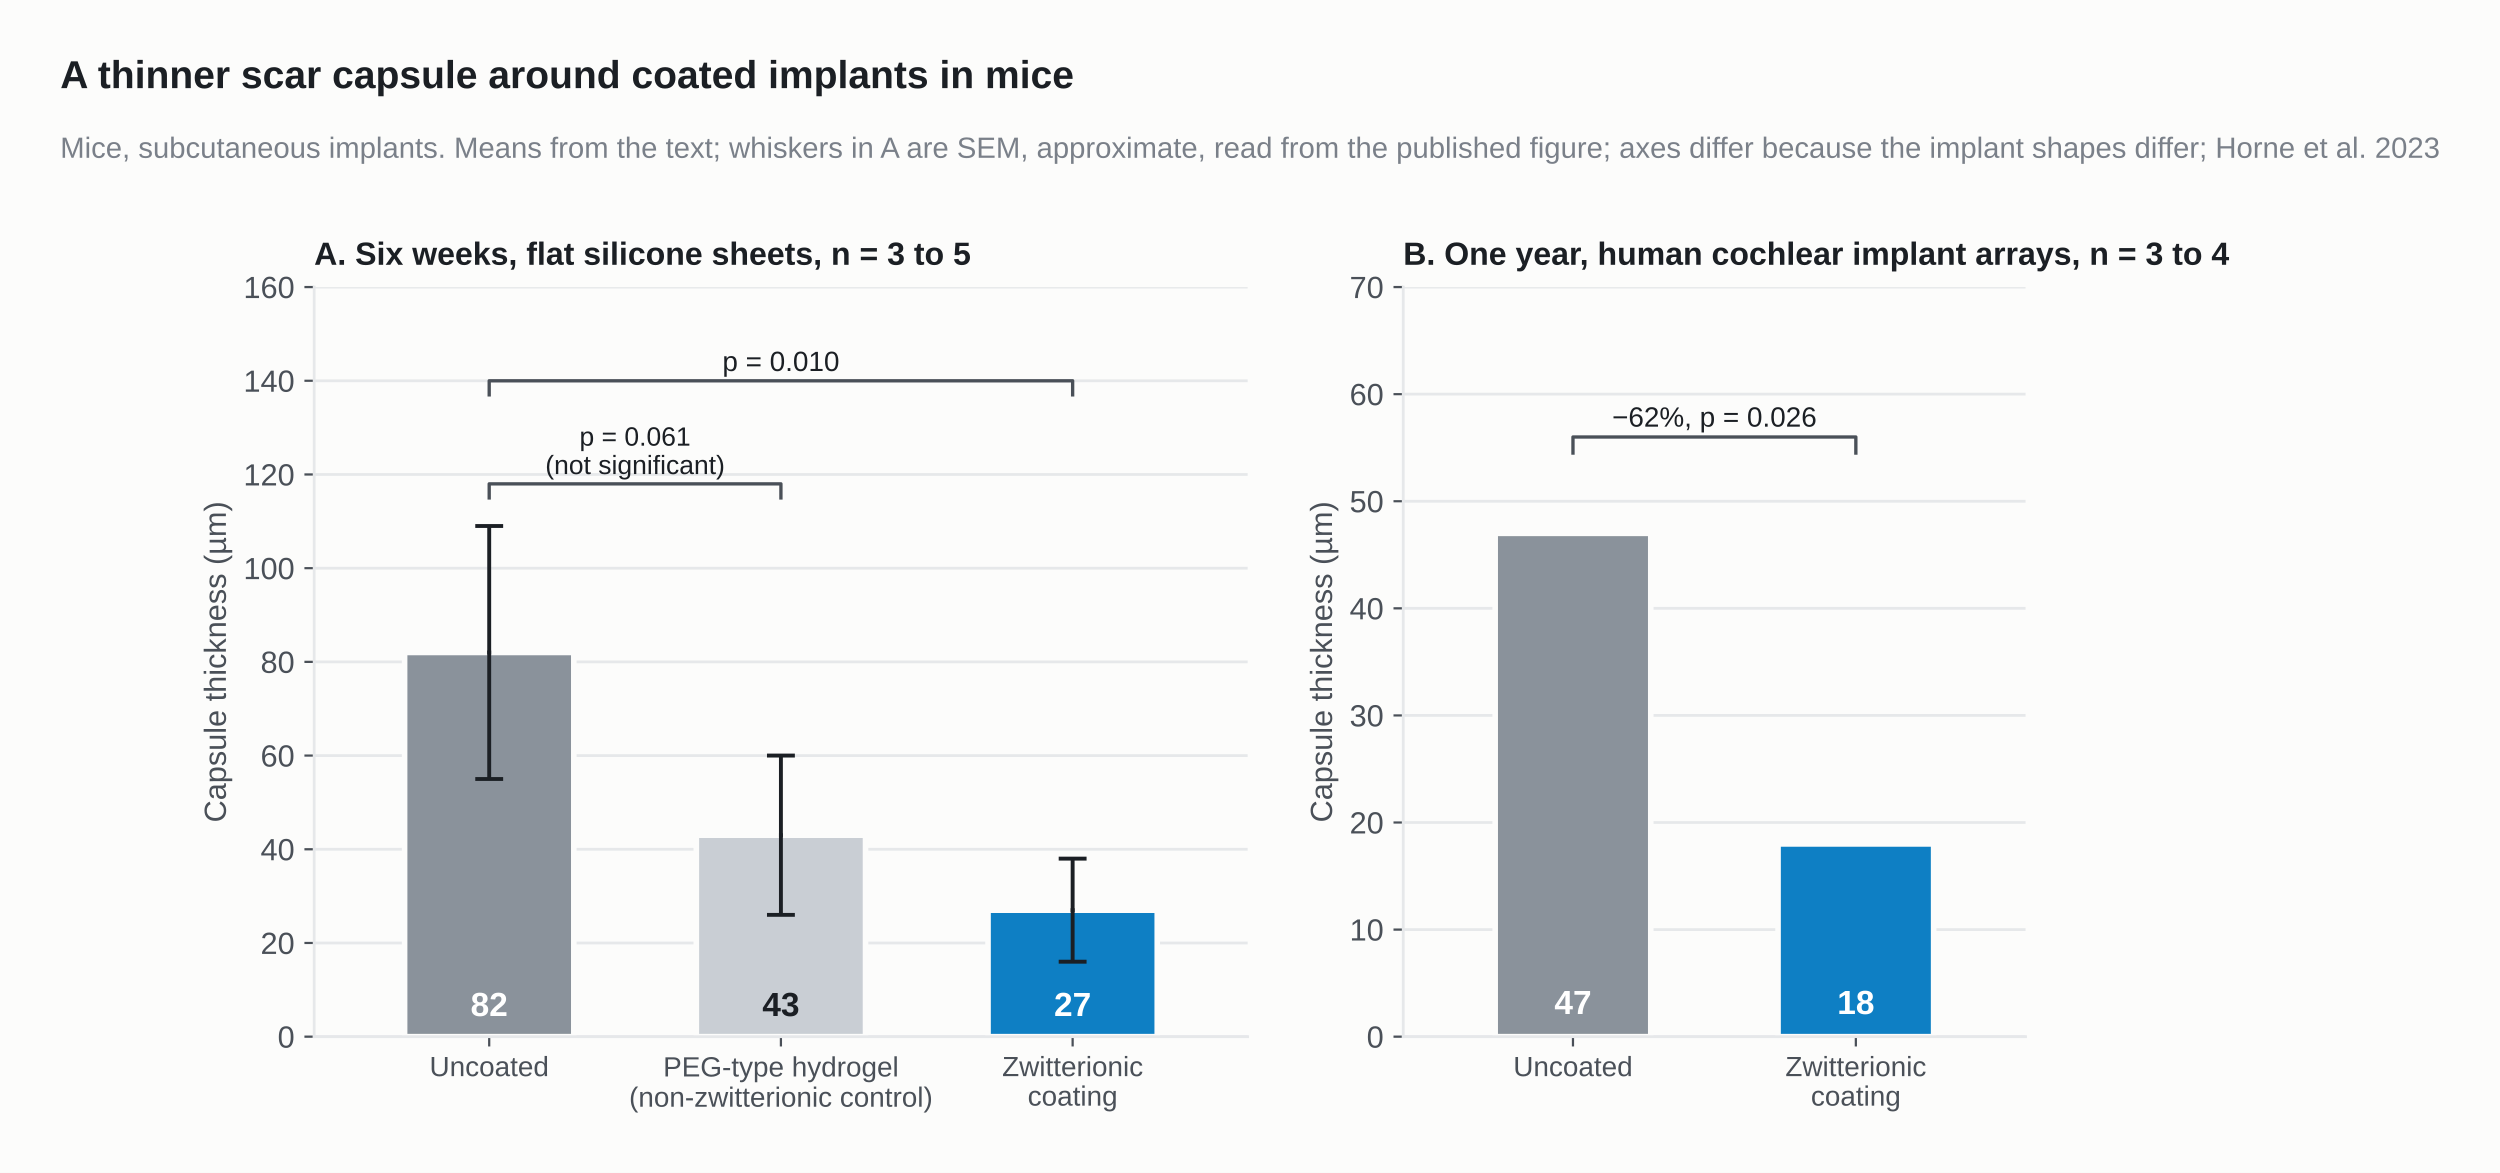
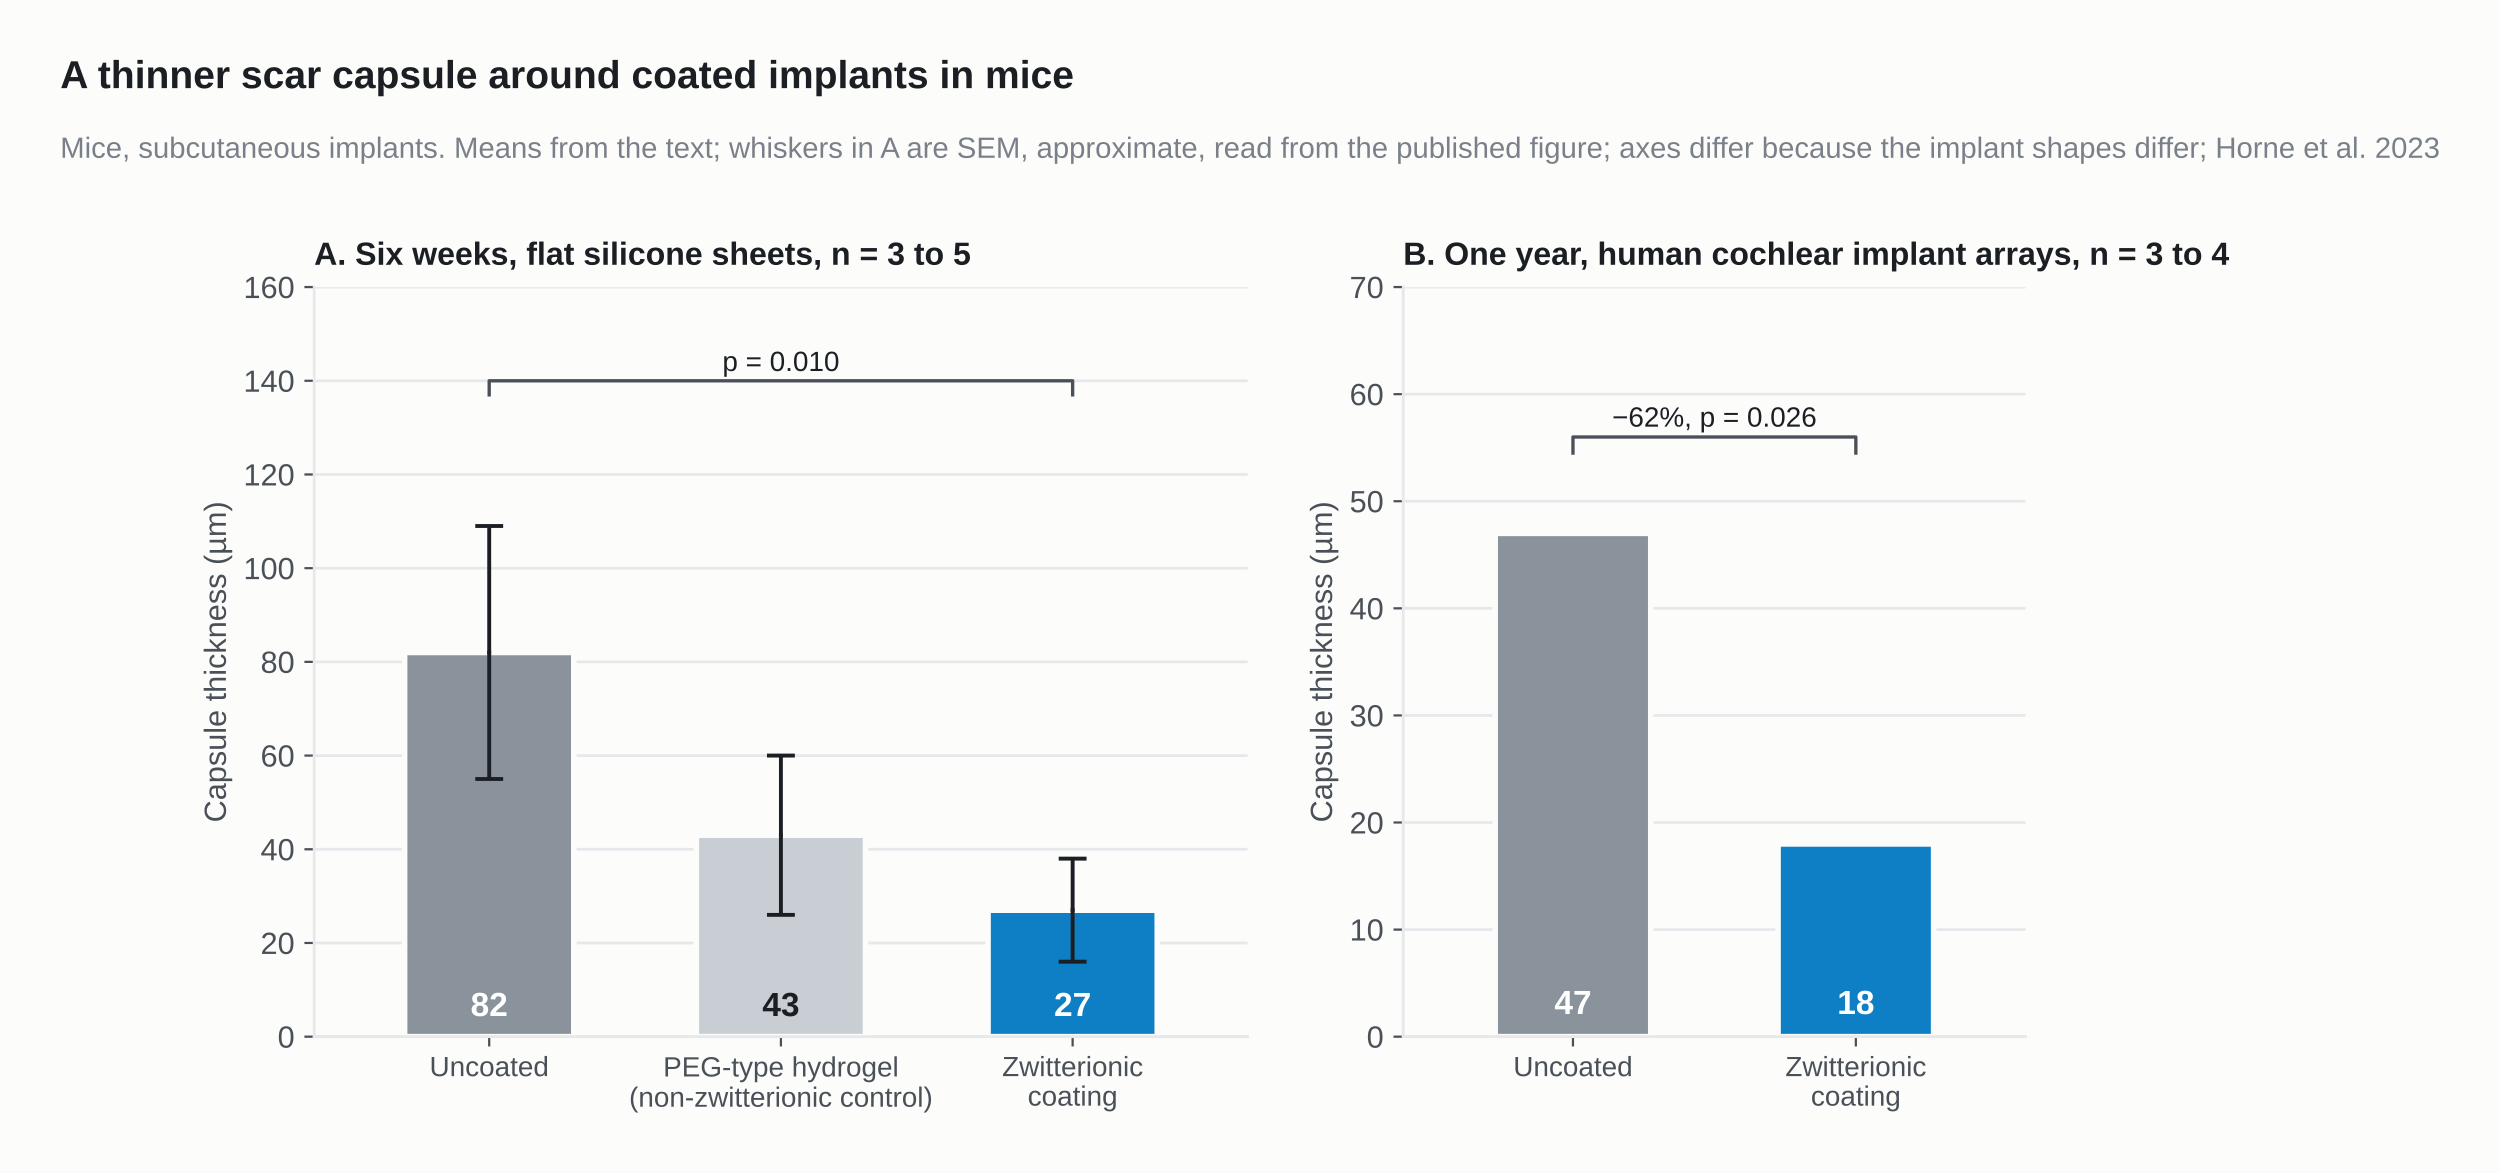
<svg xmlns="http://www.w3.org/2000/svg" xmlns:xlink="http://www.w3.org/1999/xlink" width="896.635pt" height="420.633pt" viewBox="0 0 896.635 420.633" version="1.1">
  <defs>
    <style type="text/css">*{stroke-linejoin: round; stroke-linecap: butt}</style>
  </defs>
  <g id="figure_1">
    <g id="patch_1">
      <path d="M 0 420.633  L 896.635 420.633  L 896.635 0  L 0 0  z " style="fill: #fcfcfb" />
    </g>
    <g id="axes_1">
      <g id="patch_2">
        <path d="M 112.68 371.808  L 447.48 371.808  L 447.48 102.96  L 112.68 102.96  z " style="fill: #fcfcfb" />
      </g>
      <g id="matplotlib.axis_1">
        <g id="xtick_1">
          <g id="line2d_1">
            <defs>
-               <path id="m0a34b79d17" d="M 0 0  L 0 3.5  " style="stroke: #4a5058; stroke-width: 0.8" />
+               <path id="meca0bdec75" d="M 0 0  L 0 3.5  " style="stroke: #4a5058; stroke-width: 0.8" />
            </defs>
            <g>
-               <use xlink:href="#m0a34b79d17" x="175.455" y="371.808" style="fill: #4a5058; stroke: #4a5058; stroke-width: 0.8" />
+               <use xlink:href="#meca0bdec75" x="175.455" y="371.808" style="fill: #4a5058; stroke: #4a5058; stroke-width: 0.8" />
            </g>
          </g>
          <g id="text_1">
            <text style="fill: #4a5058; font: 10px 'Arial'; text-anchor: middle" x="175.455" y="385.966" transform="rotate(-0 175.455 385.9658)">Uncoated</text>
          </g>
        </g>
        <g id="xtick_2">
          <g id="line2d_2">
            <g>
-               <use xlink:href="#m0a34b79d17" x="280.08" y="371.808" style="fill: #4a5058; stroke: #4a5058; stroke-width: 0.8" />
+               <use xlink:href="#meca0bdec75" x="280.08" y="371.808" style="fill: #4a5058; stroke: #4a5058; stroke-width: 0.8" />
            </g>
          </g>
          <g id="text_2">
            <text style="fill: #4a5058; font: 10px 'Arial'" transform="translate(237.8386 386.0877)">PEG-type hydrogel</text>
            <text style="fill: #4a5058; font: 10px 'Arial'" transform="translate(225.6206 396.928)">(non-zwitterionic control)</text>
          </g>
        </g>
        <g id="xtick_3">
          <g id="line2d_3">
            <g>
-               <use xlink:href="#m0a34b79d17" x="384.705" y="371.808" style="fill: #4a5058; stroke: #4a5058; stroke-width: 0.8" />
+               <use xlink:href="#meca0bdec75" x="384.705" y="371.808" style="fill: #4a5058; stroke: #4a5058; stroke-width: 0.8" />
            </g>
          </g>
          <g id="text_3">
            <text style="fill: #4a5058; font: 10px 'Arial'" transform="translate(359.423 385.9658)">Zwitterionic</text>
            <text style="fill: #4a5058; font: 10px 'Arial'" transform="translate(368.5831 396.5427)">coating</text>
          </g>
        </g>
      </g>
      <g id="matplotlib.axis_2">
        <g id="ytick_1">
          <g id="line2d_4">
-             <path d="M 112.68 371.808  L 447.48 371.808  " clip-path="url(#pf17213e76a)" style="fill: none; stroke: #e6e8ea; stroke-linecap: square" />
+             <path d="M 112.68 371.808  L 447.48 371.808  " clip-path="url(#pf5b2b3a04b)" style="fill: none; stroke: #e6e8ea; stroke-linecap: square" />
          </g>
          <g id="line2d_5">
            <defs>
-               <path id="ma79af77852" d="M 0 0  L -3.5 0  " style="stroke: #4a5058; stroke-width: 0.8" />
+               <path id="m19df4636fa" d="M 0 0  L -3.5 0  " style="stroke: #4a5058; stroke-width: 0.8" />
            </defs>
            <g>
-               <use xlink:href="#ma79af77852" x="112.68" y="371.808" style="fill: #4a5058; stroke: #4a5058; stroke-width: 0.8" />
+               <use xlink:href="#m19df4636fa" x="112.68" y="371.808" style="fill: #4a5058; stroke: #4a5058; stroke-width: 0.8" />
            </g>
          </g>
          <g id="text_4">
            <text style="fill: #4a5058; font: 11px 'Arial'; text-anchor: end" x="105.68" y="375.745" transform="rotate(-0 105.68 375.7448)">0</text>
          </g>
        </g>
        <g id="ytick_2">
          <g id="line2d_6">
-             <path d="M 112.68 338.202  L 447.48 338.202  " clip-path="url(#pf17213e76a)" style="fill: none; stroke: #e6e8ea; stroke-linecap: square" />
+             <path d="M 112.68 338.202  L 447.48 338.202  " clip-path="url(#pf5b2b3a04b)" style="fill: none; stroke: #e6e8ea; stroke-linecap: square" />
          </g>
          <g id="line2d_7">
            <g>
-               <use xlink:href="#ma79af77852" x="112.68" y="338.202" style="fill: #4a5058; stroke: #4a5058; stroke-width: 0.8" />
+               <use xlink:href="#m19df4636fa" x="112.68" y="338.202" style="fill: #4a5058; stroke: #4a5058; stroke-width: 0.8" />
            </g>
          </g>
          <g id="text_5">
            <text style="fill: #4a5058; font: 11px 'Arial'; text-anchor: end" x="105.68" y="342.139" transform="rotate(-0 105.68 342.1388)">20</text>
          </g>
        </g>
        <g id="ytick_3">
          <g id="line2d_8">
-             <path d="M 112.68 304.596  L 447.48 304.596  " clip-path="url(#pf17213e76a)" style="fill: none; stroke: #e6e8ea; stroke-linecap: square" />
+             <path d="M 112.68 304.596  L 447.48 304.596  " clip-path="url(#pf5b2b3a04b)" style="fill: none; stroke: #e6e8ea; stroke-linecap: square" />
          </g>
          <g id="line2d_9">
            <g>
-               <use xlink:href="#ma79af77852" x="112.68" y="304.596" style="fill: #4a5058; stroke: #4a5058; stroke-width: 0.8" />
+               <use xlink:href="#m19df4636fa" x="112.68" y="304.596" style="fill: #4a5058; stroke: #4a5058; stroke-width: 0.8" />
            </g>
          </g>
          <g id="text_6">
            <text style="fill: #4a5058; font: 11px 'Arial'; text-anchor: end" x="105.68" y="308.533" transform="rotate(-0 105.68 308.5328)">40</text>
          </g>
        </g>
        <g id="ytick_4">
          <g id="line2d_10">
-             <path d="M 112.68 270.99  L 447.48 270.99  " clip-path="url(#pf17213e76a)" style="fill: none; stroke: #e6e8ea; stroke-linecap: square" />
+             <path d="M 112.68 270.99  L 447.48 270.99  " clip-path="url(#pf5b2b3a04b)" style="fill: none; stroke: #e6e8ea; stroke-linecap: square" />
          </g>
          <g id="line2d_11">
            <g>
-               <use xlink:href="#ma79af77852" x="112.68" y="270.99" style="fill: #4a5058; stroke: #4a5058; stroke-width: 0.8" />
+               <use xlink:href="#m19df4636fa" x="112.68" y="270.99" style="fill: #4a5058; stroke: #4a5058; stroke-width: 0.8" />
            </g>
          </g>
          <g id="text_7">
            <text style="fill: #4a5058; font: 11px 'Arial'; text-anchor: end" x="105.68" y="274.927" transform="rotate(-0 105.68 274.9268)">60</text>
          </g>
        </g>
        <g id="ytick_5">
          <g id="line2d_12">
-             <path d="M 112.68 237.384  L 447.48 237.384  " clip-path="url(#pf17213e76a)" style="fill: none; stroke: #e6e8ea; stroke-linecap: square" />
+             <path d="M 112.68 237.384  L 447.48 237.384  " clip-path="url(#pf5b2b3a04b)" style="fill: none; stroke: #e6e8ea; stroke-linecap: square" />
          </g>
          <g id="line2d_13">
            <g>
-               <use xlink:href="#ma79af77852" x="112.68" y="237.384" style="fill: #4a5058; stroke: #4a5058; stroke-width: 0.8" />
+               <use xlink:href="#m19df4636fa" x="112.68" y="237.384" style="fill: #4a5058; stroke: #4a5058; stroke-width: 0.8" />
            </g>
          </g>
          <g id="text_8">
            <text style="fill: #4a5058; font: 11px 'Arial'; text-anchor: end" x="105.68" y="241.321" transform="rotate(-0 105.68 241.3208)">80</text>
          </g>
        </g>
        <g id="ytick_6">
          <g id="line2d_14">
-             <path d="M 112.68 203.778  L 447.48 203.778  " clip-path="url(#pf17213e76a)" style="fill: none; stroke: #e6e8ea; stroke-linecap: square" />
+             <path d="M 112.68 203.778  L 447.48 203.778  " clip-path="url(#pf5b2b3a04b)" style="fill: none; stroke: #e6e8ea; stroke-linecap: square" />
          </g>
          <g id="line2d_15">
            <g>
-               <use xlink:href="#ma79af77852" x="112.68" y="203.778" style="fill: #4a5058; stroke: #4a5058; stroke-width: 0.8" />
+               <use xlink:href="#m19df4636fa" x="112.68" y="203.778" style="fill: #4a5058; stroke: #4a5058; stroke-width: 0.8" />
            </g>
          </g>
          <g id="text_9">
            <text style="fill: #4a5058; font: 11px 'Arial'; text-anchor: end" x="105.68" y="207.715" transform="rotate(-0 105.68 207.7148)">100</text>
          </g>
        </g>
        <g id="ytick_7">
          <g id="line2d_16">
-             <path d="M 112.68 170.172  L 447.48 170.172  " clip-path="url(#pf17213e76a)" style="fill: none; stroke: #e6e8ea; stroke-linecap: square" />
+             <path d="M 112.68 170.172  L 447.48 170.172  " clip-path="url(#pf5b2b3a04b)" style="fill: none; stroke: #e6e8ea; stroke-linecap: square" />
          </g>
          <g id="line2d_17">
            <g>
-               <use xlink:href="#ma79af77852" x="112.68" y="170.172" style="fill: #4a5058; stroke: #4a5058; stroke-width: 0.8" />
+               <use xlink:href="#m19df4636fa" x="112.68" y="170.172" style="fill: #4a5058; stroke: #4a5058; stroke-width: 0.8" />
            </g>
          </g>
          <g id="text_10">
            <text style="fill: #4a5058; font: 11px 'Arial'; text-anchor: end" x="105.68" y="174.109" transform="rotate(-0 105.68 174.1088)">120</text>
          </g>
        </g>
        <g id="ytick_8">
          <g id="line2d_18">
-             <path d="M 112.68 136.566  L 447.48 136.566  " clip-path="url(#pf17213e76a)" style="fill: none; stroke: #e6e8ea; stroke-linecap: square" />
+             <path d="M 112.68 136.566  L 447.48 136.566  " clip-path="url(#pf5b2b3a04b)" style="fill: none; stroke: #e6e8ea; stroke-linecap: square" />
          </g>
          <g id="line2d_19">
            <g>
-               <use xlink:href="#ma79af77852" x="112.68" y="136.566" style="fill: #4a5058; stroke: #4a5058; stroke-width: 0.8" />
+               <use xlink:href="#m19df4636fa" x="112.68" y="136.566" style="fill: #4a5058; stroke: #4a5058; stroke-width: 0.8" />
            </g>
          </g>
          <g id="text_11">
            <text style="fill: #4a5058; font: 11px 'Arial'; text-anchor: end" x="105.68" y="140.503" transform="rotate(-0 105.68 140.5028)">140</text>
          </g>
        </g>
        <g id="ytick_9">
          <g id="line2d_20">
-             <path d="M 112.68 102.96  L 447.48 102.96  " clip-path="url(#pf17213e76a)" style="fill: none; stroke: #e6e8ea; stroke-linecap: square" />
+             <path d="M 112.68 102.96  L 447.48 102.96  " clip-path="url(#pf5b2b3a04b)" style="fill: none; stroke: #e6e8ea; stroke-linecap: square" />
          </g>
          <g id="line2d_21">
            <g>
-               <use xlink:href="#ma79af77852" x="112.68" y="102.96" style="fill: #4a5058; stroke: #4a5058; stroke-width: 0.8" />
+               <use xlink:href="#m19df4636fa" x="112.68" y="102.96" style="fill: #4a5058; stroke: #4a5058; stroke-width: 0.8" />
            </g>
          </g>
          <g id="text_12">
            <text style="fill: #4a5058; font: 11px 'Arial'; text-anchor: end" x="105.68" y="106.897" transform="rotate(-0 105.68 106.8968)">160</text>
          </g>
        </g>
        <g id="text_13">
          <text style="fill: #4a5058; font: 11px 'Arial'; text-anchor: middle" x="81.014" y="237.384" transform="rotate(-90 81.01375 237.384)">Capsule thickness (µm)</text>
        </g>
      </g>
      <g id="patch_3">
-         <path d="M 145.114 371.808  L 205.796 371.808  L 205.796 234.023  L 145.114 234.023  z " clip-path="url(#pf17213e76a)" style="fill: #8a929b; stroke: #fcfcfb; stroke-width: 2; stroke-linejoin: miter" />
+         <path d="M 145.114 371.808  L 205.796 371.808  L 205.796 234.023  L 145.114 234.023  z " clip-path="url(#pf5b2b3a04b)" style="fill: #8a929b; stroke: #fcfcfb; stroke-width: 2; stroke-linejoin: miter" />
      </g>
      <g id="patch_4">
-         <path d="M 249.739 371.808  L 310.421 371.808  L 310.421 299.555  L 249.739 299.555  z " clip-path="url(#pf17213e76a)" style="fill: #c9ced4; stroke: #fcfcfb; stroke-width: 2; stroke-linejoin: miter" />
+         <path d="M 249.739 371.808  L 310.421 371.808  L 310.421 299.555  L 249.739 299.555  z " clip-path="url(#pf5b2b3a04b)" style="fill: #c9ced4; stroke: #fcfcfb; stroke-width: 2; stroke-linejoin: miter" />
      </g>
      <g id="patch_5">
-         <path d="M 354.364 371.808  L 415.046 371.808  L 415.046 326.44  L 354.364 326.44  z " clip-path="url(#pf17213e76a)" style="fill: #0e7fc4; stroke: #fcfcfb; stroke-width: 2; stroke-linejoin: miter" />
+         <path d="M 354.364 371.808  L 415.046 371.808  L 415.046 326.44  L 354.364 326.44  z " clip-path="url(#pf5b2b3a04b)" style="fill: #0e7fc4; stroke: #fcfcfb; stroke-width: 2; stroke-linejoin: miter" />
      </g>
      <g id="LineCollection_1">
-         <path d="M 175.455 279.392  L 175.455 188.655  " clip-path="url(#pf17213e76a)" style="fill: none; stroke: #1b1f24; stroke-width: 1.4" />
+         <path d="M 175.455 279.392  L 175.455 188.655  " clip-path="url(#pf5b2b3a04b)" style="fill: none; stroke: #1b1f24; stroke-width: 1.4" />
      </g>
      <g id="line2d_22">
        <defs>
-           <path id="m4ad1a220a0" d="M 5 0  L -5 -0  " style="stroke: #1b1f24; stroke-width: 1.4" />
+           <path id="mc51a7d2521" d="M 5 0  L -5 -0  " style="stroke: #1b1f24; stroke-width: 1.4" />
        </defs>
-         <g clip-path="url(#pf17213e76a)">
-           <use xlink:href="#m4ad1a220a0" x="175.455" y="279.392" style="fill: #1b1f24; stroke: #1b1f24; stroke-width: 1.4" />
+         <g clip-path="url(#pf5b2b3a04b)">
+           <use xlink:href="#mc51a7d2521" x="175.455" y="279.392" style="fill: #1b1f24; stroke: #1b1f24; stroke-width: 1.4" />
        </g>
      </g>
      <g id="line2d_23">
-         <g clip-path="url(#pf17213e76a)">
-           <use xlink:href="#m4ad1a220a0" x="175.455" y="188.655" style="fill: #1b1f24; stroke: #1b1f24; stroke-width: 1.4" />
+         <g clip-path="url(#pf5b2b3a04b)">
+           <use xlink:href="#mc51a7d2521" x="175.455" y="188.655" style="fill: #1b1f24; stroke: #1b1f24; stroke-width: 1.4" />
        </g>
      </g>
      <g id="LineCollection_2">
-         <path d="M 280.08 328.12  L 280.08 270.99  " clip-path="url(#pf17213e76a)" style="fill: none; stroke: #1b1f24; stroke-width: 1.4" />
+         <path d="M 280.08 328.12  L 280.08 270.99  " clip-path="url(#pf5b2b3a04b)" style="fill: none; stroke: #1b1f24; stroke-width: 1.4" />
      </g>
      <g id="line2d_24">
-         <g clip-path="url(#pf17213e76a)">
-           <use xlink:href="#m4ad1a220a0" x="280.08" y="328.12" style="fill: #1b1f24; stroke: #1b1f24; stroke-width: 1.4" />
+         <g clip-path="url(#pf5b2b3a04b)">
+           <use xlink:href="#mc51a7d2521" x="280.08" y="328.12" style="fill: #1b1f24; stroke: #1b1f24; stroke-width: 1.4" />
        </g>
      </g>
      <g id="line2d_25">
-         <g clip-path="url(#pf17213e76a)">
-           <use xlink:href="#m4ad1a220a0" x="280.08" y="270.99" style="fill: #1b1f24; stroke: #1b1f24; stroke-width: 1.4" />
+         <g clip-path="url(#pf5b2b3a04b)">
+           <use xlink:href="#mc51a7d2521" x="280.08" y="270.99" style="fill: #1b1f24; stroke: #1b1f24; stroke-width: 1.4" />
        </g>
      </g>
      <g id="LineCollection_3">
-         <path d="M 384.705 344.923  L 384.705 307.957  " clip-path="url(#pf17213e76a)" style="fill: none; stroke: #1b1f24; stroke-width: 1.4" />
+         <path d="M 384.705 344.923  L 384.705 307.957  " clip-path="url(#pf5b2b3a04b)" style="fill: none; stroke: #1b1f24; stroke-width: 1.4" />
      </g>
      <g id="line2d_26">
-         <g clip-path="url(#pf17213e76a)">
-           <use xlink:href="#m4ad1a220a0" x="384.705" y="344.923" style="fill: #1b1f24; stroke: #1b1f24; stroke-width: 1.4" />
+         <g clip-path="url(#pf5b2b3a04b)">
+           <use xlink:href="#mc51a7d2521" x="384.705" y="344.923" style="fill: #1b1f24; stroke: #1b1f24; stroke-width: 1.4" />
        </g>
      </g>
      <g id="line2d_27">
-         <g clip-path="url(#pf17213e76a)">
-           <use xlink:href="#m4ad1a220a0" x="384.705" y="307.957" style="fill: #1b1f24; stroke: #1b1f24; stroke-width: 1.4" />
+         <g clip-path="url(#pf5b2b3a04b)">
+           <use xlink:href="#mc51a7d2521" x="384.705" y="307.957" style="fill: #1b1f24; stroke: #1b1f24; stroke-width: 1.4" />
        </g>
      </g>
      <g id="line2d_28">
-         <path d="M 175.455 178.573  L 175.455 173.533  L 280.08 173.533  L 280.08 178.573  " style="fill: none; stroke: #4a5058; stroke-width: 1.2; stroke-linecap: square" />
+         <path d="M 175.455 141.607  L 175.455 136.566  L 384.705 136.566  L 384.705 141.607  " style="fill: none; stroke: #4a5058; stroke-width: 1.2; stroke-linecap: square" />
      </g>
      <g id="line2d_29">
-         <path d="M 175.455 141.607  L 175.455 136.566  L 384.705 136.566  L 384.705 141.607  " style="fill: none; stroke: #4a5058; stroke-width: 1.2; stroke-linecap: square" />
+         <path d="M 175.455 234.023  " clip-path="url(#pf5b2b3a04b)" style="fill: none; stroke: #1b1f24; stroke-width: 1.4; stroke-linecap: square" />
      </g>
      <g id="line2d_30">
-         <path d="M 175.455 234.023  " clip-path="url(#pf17213e76a)" style="fill: none; stroke: #1b1f24; stroke-width: 1.4; stroke-linecap: square" />
+         <path d="M 280.08 299.555  " clip-path="url(#pf5b2b3a04b)" style="fill: none; stroke: #1b1f24; stroke-width: 1.4; stroke-linecap: square" />
      </g>
      <g id="line2d_31">
-         <path d="M 280.08 299.555  " clip-path="url(#pf17213e76a)" style="fill: none; stroke: #1b1f24; stroke-width: 1.4; stroke-linecap: square" />
-       </g>
-       <g id="line2d_32">
-         <path d="M 384.705 326.44  " clip-path="url(#pf17213e76a)" style="fill: none; stroke: #1b1f24; stroke-width: 1.4; stroke-linecap: square" />
+         <path d="M 384.705 326.44  " clip-path="url(#pf5b2b3a04b)" style="fill: none; stroke: #1b1f24; stroke-width: 1.4; stroke-linecap: square" />
      </g>
      <g id="patch_6">
        <path d="M 112.68 371.808  L 112.68 102.96  " style="fill: none; stroke: #e6e8ea; stroke-linejoin: miter; stroke-linecap: square" />
      </g>
      <g id="patch_7">
        <path d="M 112.68 371.808  L 447.48 371.808  " style="fill: none; stroke: #e6e8ea; stroke-linejoin: miter; stroke-linecap: square" />
      </g>
      <g id="text_14">
        <text style="fill: #ffffff; font: 700 12px 'Arial'; text-anchor: middle" x="175.455" y="364.399" transform="rotate(-0 175.455 364.399)">82</text>
      </g>
      <g id="text_15">
        <text style="fill: #1b1f24; font: 700 12px 'Arial'; text-anchor: middle" x="280.08" y="364.399" transform="rotate(-0 280.08 364.399)">43</text>
      </g>
      <g id="text_16">
        <text style="fill: #ffffff; font: 700 12px 'Arial'; text-anchor: middle" x="384.705" y="364.399" transform="rotate(-0 384.705 364.399)">27</text>
      </g>
      <g id="text_17">
-         <text style="fill: #1b1f24; font: 9.5px 'Arial'" transform="translate(207.8271 159.8339)">p = 0.061</text>
-         <text style="fill: #1b1f24; font: 9.5px 'Arial'" transform="translate(195.561 170.0209)">(not significant)</text>
+         <text style="fill: #1b1f24; font: 10px 'Arial'; text-anchor: middle" x="280.08" y="133.066" transform="rotate(-0 280.08 133.0662)">p = 0.010</text>
      </g>
      <g id="text_18">
-         <text style="fill: #1b1f24; font: 10px 'Arial'; text-anchor: middle" x="280.08" y="133.066" transform="rotate(-0 280.08 133.0662)">p = 0.010</text>
-       </g>
-       <g id="text_19">
        <text style="fill: #1b1f24; font: 700 11.5px 'Arial'; text-anchor: start" x="112.68" y="94.96" transform="rotate(-0 112.68 94.96)">A. Six weeks, flat silicone sheets, n = 3 to 5</text>
      </g>
    </g>
    <g id="axes_2">
      <g id="patch_8">
        <path d="M 503.28 371.808  L 726.48 371.808  L 726.48 102.96  L 503.28 102.96  z " style="fill: #fcfcfb" />
      </g>
      <g id="matplotlib.axis_3">
        <g id="xtick_4">
+           <g id="line2d_32">
+             <g>
+               <use xlink:href="#meca0bdec75" x="564.153" y="371.808" style="fill: #4a5058; stroke: #4a5058; stroke-width: 0.8" />
+             </g>
+           </g>
+           <g id="text_19">
+             <text style="fill: #4a5058; font: 10px 'Arial'; text-anchor: middle" x="564.153" y="385.966" transform="rotate(-0 564.1527 385.9658)">Uncoated</text>
+           </g>
+         </g>
+         <g id="xtick_5">
          <g id="line2d_33">
            <g>
-               <use xlink:href="#m0a34b79d17" x="564.153" y="371.808" style="fill: #4a5058; stroke: #4a5058; stroke-width: 0.8" />
+               <use xlink:href="#meca0bdec75" x="665.607" y="371.808" style="fill: #4a5058; stroke: #4a5058; stroke-width: 0.8" />
            </g>
          </g>
          <g id="text_20">
-             <text style="fill: #4a5058; font: 10px 'Arial'; text-anchor: middle" x="564.153" y="385.966" transform="rotate(-0 564.1527 385.9658)">Uncoated</text>
-           </g>
-         </g>
-         <g id="xtick_5">
-           <g id="line2d_34">
-             <g>
-               <use xlink:href="#m0a34b79d17" x="665.607" y="371.808" style="fill: #4a5058; stroke: #4a5058; stroke-width: 0.8" />
-             </g>
-           </g>
-           <g id="text_21">
            <text style="fill: #4a5058; font: 10px 'Arial'" transform="translate(640.3252 385.9658)">Zwitterionic</text>
            <text style="fill: #4a5058; font: 10px 'Arial'" transform="translate(649.4854 396.5427)">coating</text>
          </g>
        </g>
      </g>
      <g id="matplotlib.axis_4">
        <g id="ytick_10">
+           <g id="line2d_34">
+             <path d="M 503.28 371.808  L 726.48 371.808  " clip-path="url(#p1a77870de1)" style="fill: none; stroke: #e6e8ea; stroke-linecap: square" />
+           </g>
          <g id="line2d_35">
-             <path d="M 503.28 371.808  L 726.48 371.808  " clip-path="url(#pbe2416faf5)" style="fill: none; stroke: #e6e8ea; stroke-linecap: square" />
-           </g>
+             <g>
+               <use xlink:href="#m19df4636fa" x="503.28" y="371.808" style="fill: #4a5058; stroke: #4a5058; stroke-width: 0.8" />
+             </g>
+           </g>
+           <g id="text_21">
+             <text style="fill: #4a5058; font: 11px 'Arial'; text-anchor: end" x="496.28" y="375.745" transform="rotate(-0 496.28 375.7448)">0</text>
+           </g>
+         </g>
+         <g id="ytick_11">
          <g id="line2d_36">
-             <g>
-               <use xlink:href="#ma79af77852" x="503.28" y="371.808" style="fill: #4a5058; stroke: #4a5058; stroke-width: 0.8" />
+             <path d="M 503.28 333.401  L 726.48 333.401  " clip-path="url(#p1a77870de1)" style="fill: none; stroke: #e6e8ea; stroke-linecap: square" />
+           </g>
+           <g id="line2d_37">
+             <g>
+               <use xlink:href="#m19df4636fa" x="503.28" y="333.401" style="fill: #4a5058; stroke: #4a5058; stroke-width: 0.8" />
            </g>
          </g>
          <g id="text_22">
-             <text style="fill: #4a5058; font: 11px 'Arial'; text-anchor: end" x="496.28" y="375.745" transform="rotate(-0 496.28 375.7448)">0</text>
-           </g>
-         </g>
-         <g id="ytick_11">
-           <g id="line2d_37">
-             <path d="M 503.28 333.401  L 726.48 333.401  " clip-path="url(#pbe2416faf5)" style="fill: none; stroke: #e6e8ea; stroke-linecap: square" />
-           </g>
+             <text style="fill: #4a5058; font: 11px 'Arial'; text-anchor: end" x="496.28" y="337.338" transform="rotate(-0 496.28 337.3379)">10</text>
+           </g>
+         </g>
+         <g id="ytick_12">
          <g id="line2d_38">
-             <g>
-               <use xlink:href="#ma79af77852" x="503.28" y="333.401" style="fill: #4a5058; stroke: #4a5058; stroke-width: 0.8" />
+             <path d="M 503.28 294.994  L 726.48 294.994  " clip-path="url(#p1a77870de1)" style="fill: none; stroke: #e6e8ea; stroke-linecap: square" />
+           </g>
+           <g id="line2d_39">
+             <g>
+               <use xlink:href="#m19df4636fa" x="503.28" y="294.994" style="fill: #4a5058; stroke: #4a5058; stroke-width: 0.8" />
            </g>
          </g>
          <g id="text_23">
-             <text style="fill: #4a5058; font: 11px 'Arial'; text-anchor: end" x="496.28" y="337.338" transform="rotate(-0 496.28 337.3379)">10</text>
-           </g>
-         </g>
-         <g id="ytick_12">
-           <g id="line2d_39">
-             <path d="M 503.28 294.994  L 726.48 294.994  " clip-path="url(#pbe2416faf5)" style="fill: none; stroke: #e6e8ea; stroke-linecap: square" />
-           </g>
+             <text style="fill: #4a5058; font: 11px 'Arial'; text-anchor: end" x="496.28" y="298.931" transform="rotate(-0 496.28 298.9311)">20</text>
+           </g>
+         </g>
+         <g id="ytick_13">
          <g id="line2d_40">
-             <g>
-               <use xlink:href="#ma79af77852" x="503.28" y="294.994" style="fill: #4a5058; stroke: #4a5058; stroke-width: 0.8" />
+             <path d="M 503.28 256.587  L 726.48 256.587  " clip-path="url(#p1a77870de1)" style="fill: none; stroke: #e6e8ea; stroke-linecap: square" />
+           </g>
+           <g id="line2d_41">
+             <g>
+               <use xlink:href="#m19df4636fa" x="503.28" y="256.587" style="fill: #4a5058; stroke: #4a5058; stroke-width: 0.8" />
            </g>
          </g>
          <g id="text_24">
-             <text style="fill: #4a5058; font: 11px 'Arial'; text-anchor: end" x="496.28" y="298.931" transform="rotate(-0 496.28 298.9311)">20</text>
-           </g>
-         </g>
-         <g id="ytick_13">
-           <g id="line2d_41">
-             <path d="M 503.28 256.587  L 726.48 256.587  " clip-path="url(#pbe2416faf5)" style="fill: none; stroke: #e6e8ea; stroke-linecap: square" />
-           </g>
+             <text style="fill: #4a5058; font: 11px 'Arial'; text-anchor: end" x="496.28" y="260.524" transform="rotate(-0 496.28 260.5242)">30</text>
+           </g>
+         </g>
+         <g id="ytick_14">
          <g id="line2d_42">
-             <g>
-               <use xlink:href="#ma79af77852" x="503.28" y="256.587" style="fill: #4a5058; stroke: #4a5058; stroke-width: 0.8" />
+             <path d="M 503.28 218.181  L 726.48 218.181  " clip-path="url(#p1a77870de1)" style="fill: none; stroke: #e6e8ea; stroke-linecap: square" />
+           </g>
+           <g id="line2d_43">
+             <g>
+               <use xlink:href="#m19df4636fa" x="503.28" y="218.181" style="fill: #4a5058; stroke: #4a5058; stroke-width: 0.8" />
            </g>
          </g>
          <g id="text_25">
-             <text style="fill: #4a5058; font: 11px 'Arial'; text-anchor: end" x="496.28" y="260.524" transform="rotate(-0 496.28 260.5242)">30</text>
-           </g>
-         </g>
-         <g id="ytick_14">
-           <g id="line2d_43">
-             <path d="M 503.28 218.181  L 726.48 218.181  " clip-path="url(#pbe2416faf5)" style="fill: none; stroke: #e6e8ea; stroke-linecap: square" />
-           </g>
+             <text style="fill: #4a5058; font: 11px 'Arial'; text-anchor: end" x="496.28" y="222.117" transform="rotate(-0 496.28 222.1174)">40</text>
+           </g>
+         </g>
+         <g id="ytick_15">
          <g id="line2d_44">
-             <g>
-               <use xlink:href="#ma79af77852" x="503.28" y="218.181" style="fill: #4a5058; stroke: #4a5058; stroke-width: 0.8" />
+             <path d="M 503.28 179.774  L 726.48 179.774  " clip-path="url(#p1a77870de1)" style="fill: none; stroke: #e6e8ea; stroke-linecap: square" />
+           </g>
+           <g id="line2d_45">
+             <g>
+               <use xlink:href="#m19df4636fa" x="503.28" y="179.774" style="fill: #4a5058; stroke: #4a5058; stroke-width: 0.8" />
            </g>
          </g>
          <g id="text_26">
-             <text style="fill: #4a5058; font: 11px 'Arial'; text-anchor: end" x="496.28" y="222.117" transform="rotate(-0 496.28 222.1174)">40</text>
-           </g>
-         </g>
-         <g id="ytick_15">
-           <g id="line2d_45">
-             <path d="M 503.28 179.774  L 726.48 179.774  " clip-path="url(#pbe2416faf5)" style="fill: none; stroke: #e6e8ea; stroke-linecap: square" />
-           </g>
+             <text style="fill: #4a5058; font: 11px 'Arial'; text-anchor: end" x="496.28" y="183.711" transform="rotate(-0 496.28 183.7105)">50</text>
+           </g>
+         </g>
+         <g id="ytick_16">
          <g id="line2d_46">
-             <g>
-               <use xlink:href="#ma79af77852" x="503.28" y="179.774" style="fill: #4a5058; stroke: #4a5058; stroke-width: 0.8" />
+             <path d="M 503.28 141.367  L 726.48 141.367  " clip-path="url(#p1a77870de1)" style="fill: none; stroke: #e6e8ea; stroke-linecap: square" />
+           </g>
+           <g id="line2d_47">
+             <g>
+               <use xlink:href="#m19df4636fa" x="503.28" y="141.367" style="fill: #4a5058; stroke: #4a5058; stroke-width: 0.8" />
            </g>
          </g>
          <g id="text_27">
-             <text style="fill: #4a5058; font: 11px 'Arial'; text-anchor: end" x="496.28" y="183.711" transform="rotate(-0 496.28 183.7105)">50</text>
-           </g>
-         </g>
-         <g id="ytick_16">
-           <g id="line2d_47">
-             <path d="M 503.28 141.367  L 726.48 141.367  " clip-path="url(#pbe2416faf5)" style="fill: none; stroke: #e6e8ea; stroke-linecap: square" />
-           </g>
+             <text style="fill: #4a5058; font: 11px 'Arial'; text-anchor: end" x="496.28" y="145.304" transform="rotate(-0 496.28 145.3037)">60</text>
+           </g>
+         </g>
+         <g id="ytick_17">
          <g id="line2d_48">
-             <g>
-               <use xlink:href="#ma79af77852" x="503.28" y="141.367" style="fill: #4a5058; stroke: #4a5058; stroke-width: 0.8" />
+             <path d="M 503.28 102.96  L 726.48 102.96  " clip-path="url(#p1a77870de1)" style="fill: none; stroke: #e6e8ea; stroke-linecap: square" />
+           </g>
+           <g id="line2d_49">
+             <g>
+               <use xlink:href="#m19df4636fa" x="503.28" y="102.96" style="fill: #4a5058; stroke: #4a5058; stroke-width: 0.8" />
            </g>
          </g>
          <g id="text_28">
-             <text style="fill: #4a5058; font: 11px 'Arial'; text-anchor: end" x="496.28" y="145.304" transform="rotate(-0 496.28 145.3037)">60</text>
-           </g>
-         </g>
-         <g id="ytick_17">
-           <g id="line2d_49">
-             <path d="M 503.28 102.96  L 726.48 102.96  " clip-path="url(#pbe2416faf5)" style="fill: none; stroke: #e6e8ea; stroke-linecap: square" />
-           </g>
-           <g id="line2d_50">
-             <g>
-               <use xlink:href="#ma79af77852" x="503.28" y="102.96" style="fill: #4a5058; stroke: #4a5058; stroke-width: 0.8" />
-             </g>
-           </g>
-           <g id="text_29">
            <text style="fill: #4a5058; font: 11px 'Arial'; text-anchor: end" x="496.28" y="106.897" transform="rotate(-0 496.28 106.8968)">70</text>
          </g>
        </g>
-         <g id="text_30">
+         <g id="text_29">
          <text style="fill: #4a5058; font: 11px 'Arial'; text-anchor: middle" x="477.731" y="237.384" transform="rotate(-90 477.7308 237.384)">Capsule thickness (µm)</text>
        </g>
      </g>
      <g id="patch_9">
-         <path d="M 536.253 371.808  L 592.053 371.808  L 592.053 191.296  L 536.253 191.296  z " clip-path="url(#pbe2416faf5)" style="fill: #8a929b; stroke: #fcfcfb; stroke-width: 2; stroke-linejoin: miter" />
+         <path d="M 536.253 371.808  L 592.053 371.808  L 592.053 191.296  L 536.253 191.296  z " clip-path="url(#p1a77870de1)" style="fill: #8a929b; stroke: #fcfcfb; stroke-width: 2; stroke-linejoin: miter" />
      </g>
      <g id="patch_10">
-         <path d="M 637.707 371.808  L 693.507 371.808  L 693.507 302.676  L 637.707 302.676  z " clip-path="url(#pbe2416faf5)" style="fill: #0e7fc4; stroke: #fcfcfb; stroke-width: 2; stroke-linejoin: miter" />
-       </g>
-       <g id="line2d_51">
+         <path d="M 637.707 371.808  L 693.507 371.808  L 693.507 302.676  L 637.707 302.676  z " clip-path="url(#p1a77870de1)" style="fill: #0e7fc4; stroke: #fcfcfb; stroke-width: 2; stroke-linejoin: miter" />
+       </g>
+       <g id="line2d_50">
        <path d="M 564.153 162.491  L 564.153 156.73  L 665.607 156.73  L 665.607 162.491  " style="fill: none; stroke: #4a5058; stroke-width: 1.2; stroke-linecap: square" />
      </g>
      <g id="patch_11">
        <path d="M 503.28 371.808  L 503.28 102.96  " style="fill: none; stroke: #e6e8ea; stroke-linejoin: miter; stroke-linecap: square" />
      </g>
      <g id="patch_12">
        <path d="M 503.28 371.808  L 726.48 371.808  " style="fill: none; stroke: #e6e8ea; stroke-linejoin: miter; stroke-linecap: square" />
      </g>
+       <g id="text_30">
+         <text style="fill: #ffffff; font: 700 12px 'Arial'; text-anchor: middle" x="564.153" y="363.679" transform="rotate(-0 564.1527 363.6788)">47</text>
+       </g>
      <g id="text_31">
-         <text style="fill: #ffffff; font: 700 12px 'Arial'; text-anchor: middle" x="564.153" y="363.679" transform="rotate(-0 564.1527 363.6788)">47</text>
+         <text style="fill: #ffffff; font: 700 12px 'Arial'; text-anchor: middle" x="665.607" y="363.679" transform="rotate(-0 665.6073 363.6788)">18</text>
      </g>
      <g id="text_32">
-         <text style="fill: #ffffff; font: 700 12px 'Arial'; text-anchor: middle" x="665.607" y="363.679" transform="rotate(-0 665.6073 363.6788)">18</text>
+         <text style="fill: #1b1f24; font: 10px 'Arial'; text-anchor: middle" x="614.88" y="153.014" transform="rotate(-0 614.88 153.0138)">−62%, p = 0.026</text>
      </g>
      <g id="text_33">
-         <text style="fill: #1b1f24; font: 10px 'Arial'; text-anchor: middle" x="614.88" y="153.014" transform="rotate(-0 614.88 153.0138)">−62%, p = 0.026</text>
-       </g>
-       <g id="text_34">
        <text style="fill: #1b1f24; font: 700 11.5px 'Arial'; text-anchor: start" x="503.28" y="94.96" transform="rotate(-0 503.28 94.96)">B. One year, human cochlear implant arrays, n = 3 to 4</text>
      </g>
+     </g>
+     <g id="text_34">
+       <text style="fill: #1b1f24; font: 700 14px 'Arial'; text-anchor: start" x="21.6" y="31.621" transform="rotate(-0 21.6 31.62094)">A thinner scar capsule around coated implants in mice</text>
    </g>
    <g id="text_35">
-       <text style="fill: #1b1f24; font: 700 14px 'Arial'; text-anchor: start" x="21.6" y="31.621" transform="rotate(-0 21.6 31.62094)">A thinner scar capsule around coated implants in mice</text>
-     </g>
-     <g id="text_36">
      <text style="fill: #7a8089; font: 10.5px 'Arial'; text-anchor: start" x="21.6" y="56.604" transform="rotate(-0 21.6 56.60367)">Mice, subcutaneous implants. Means from the text; whiskers in A are SEM, approximate, read from the published figure; axes differ because the implant shapes differ; Horne et al. 2023</text>
    </g>
  </g>
  <defs>
-     <clipPath id="pf17213e76a">
+     <clipPath id="pf5b2b3a04b">
      <rect x="112.68" y="102.96" width="334.8" height="268.848" />
    </clipPath>
-     <clipPath id="pbe2416faf5">
+     <clipPath id="p1a77870de1">
      <rect x="503.28" y="102.96" width="223.2" height="268.848" />
    </clipPath>
  </defs>
</svg>
